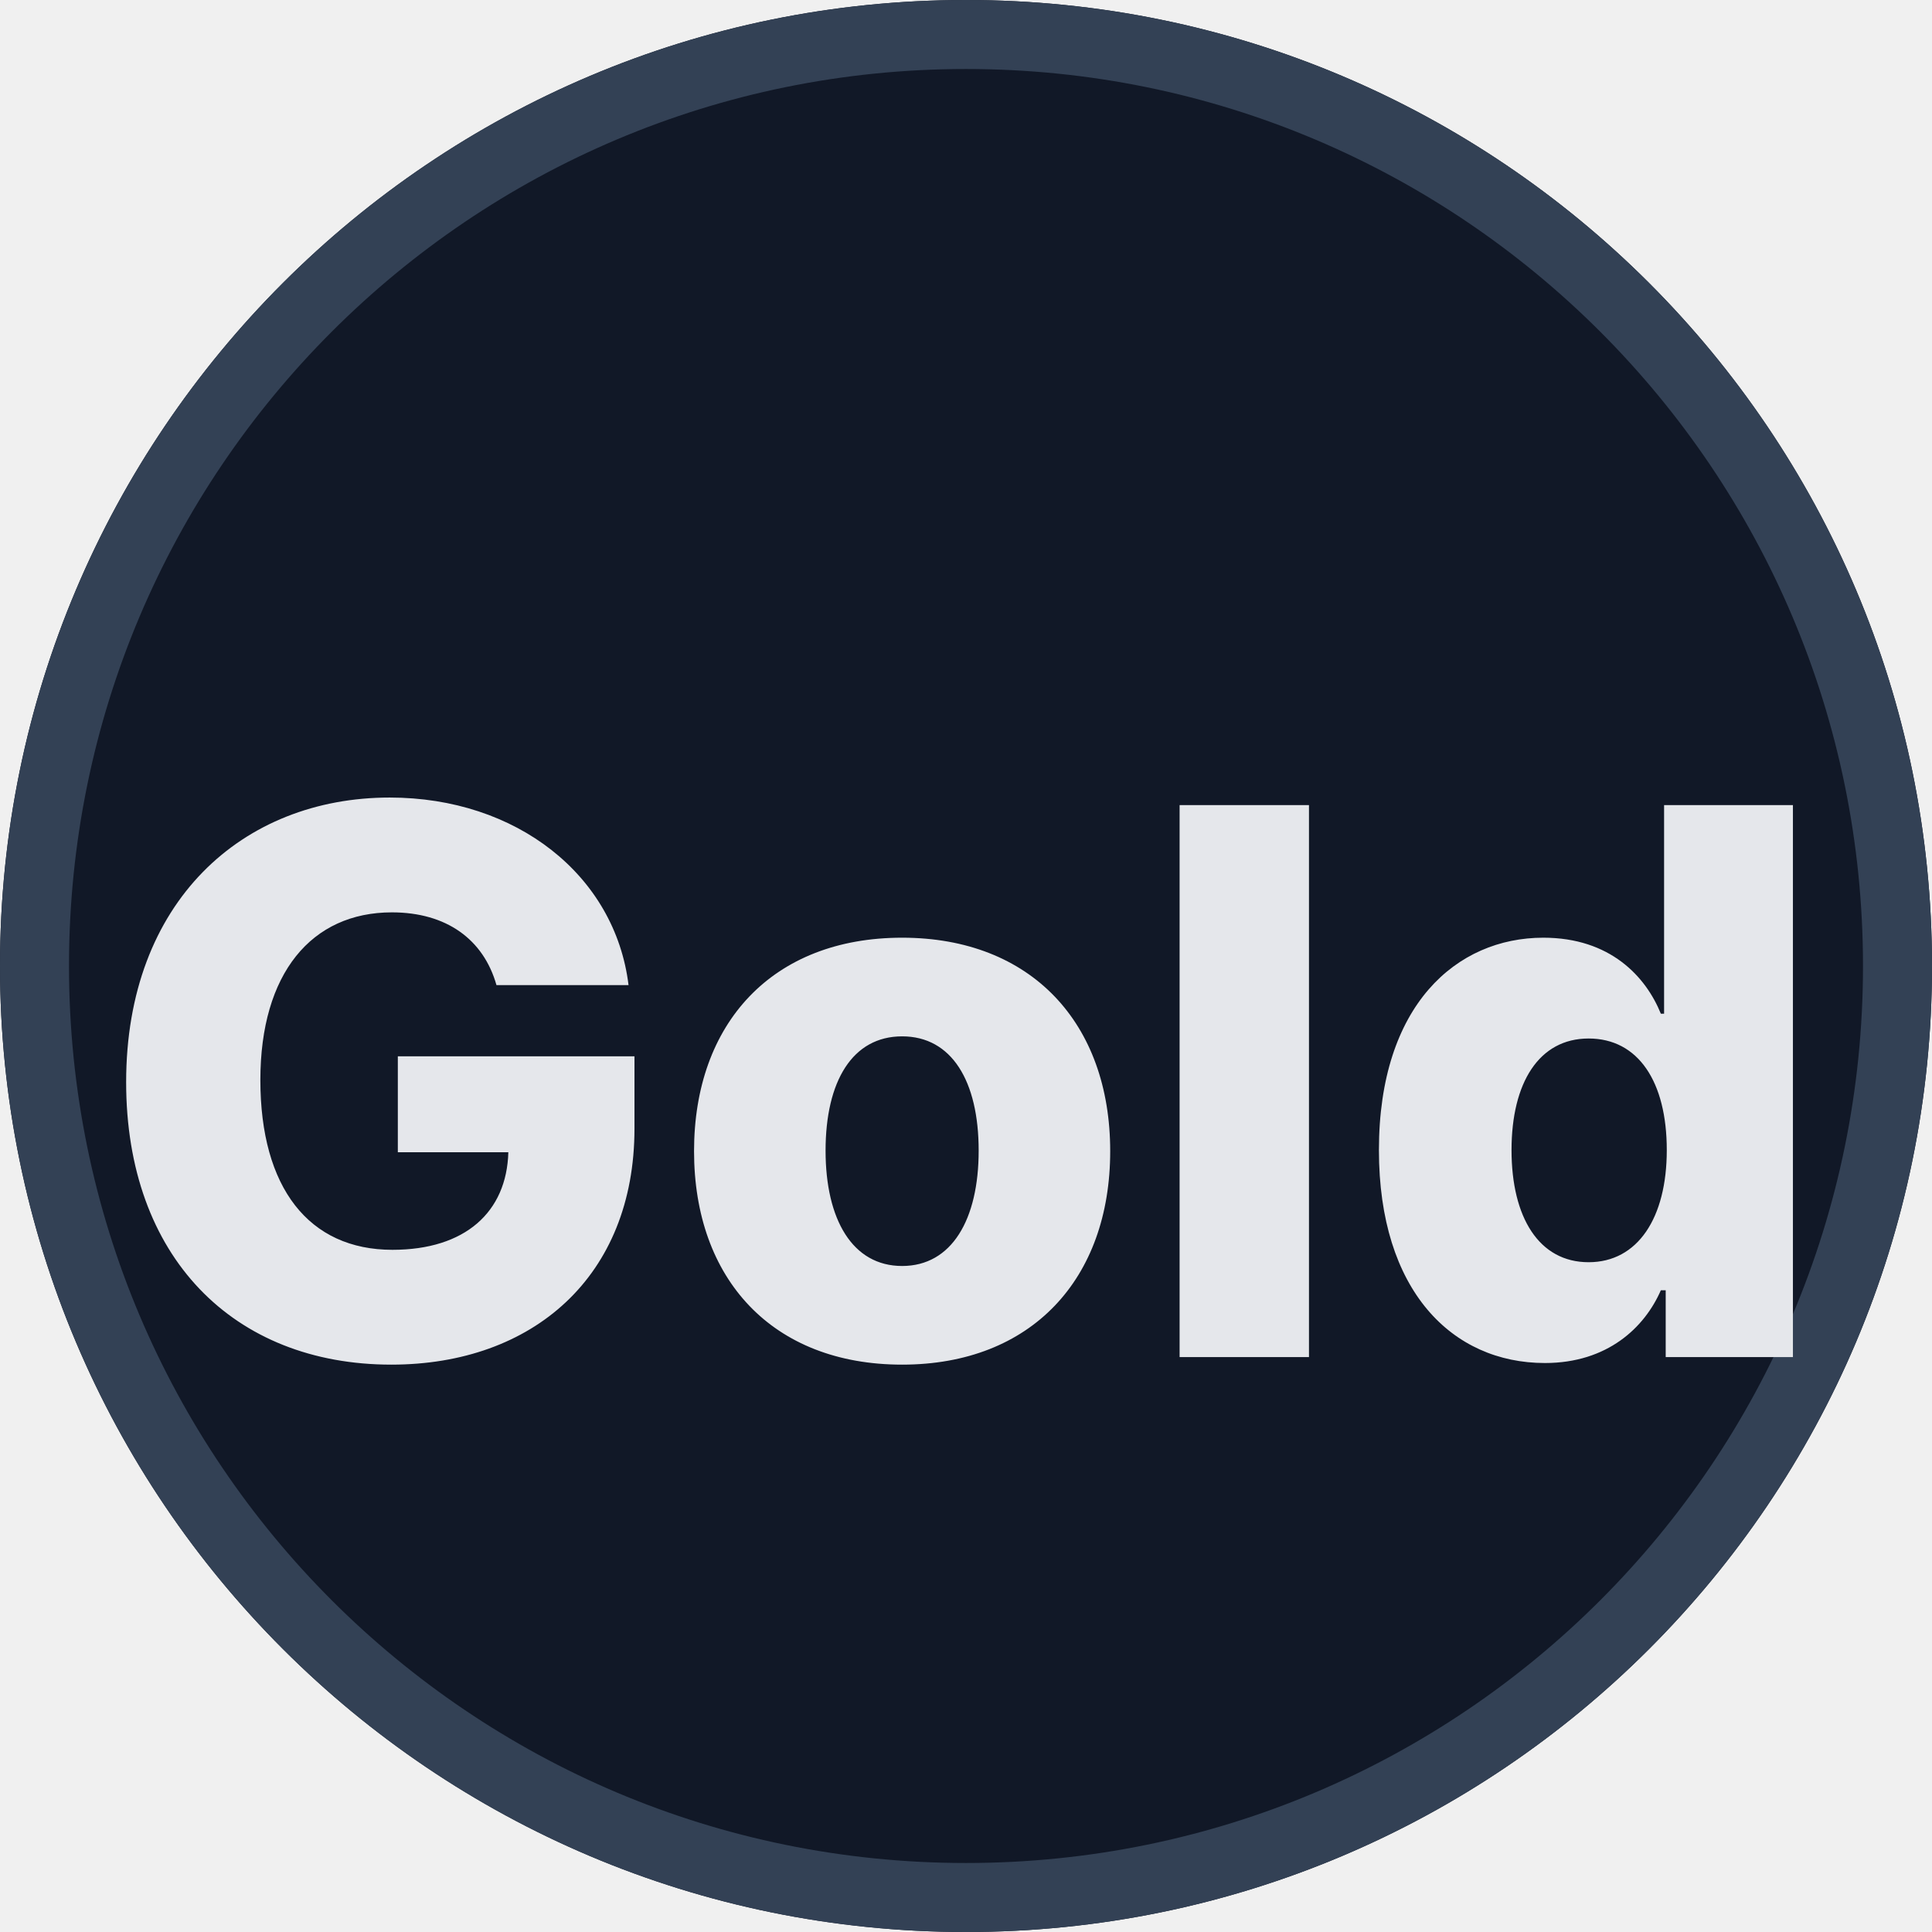
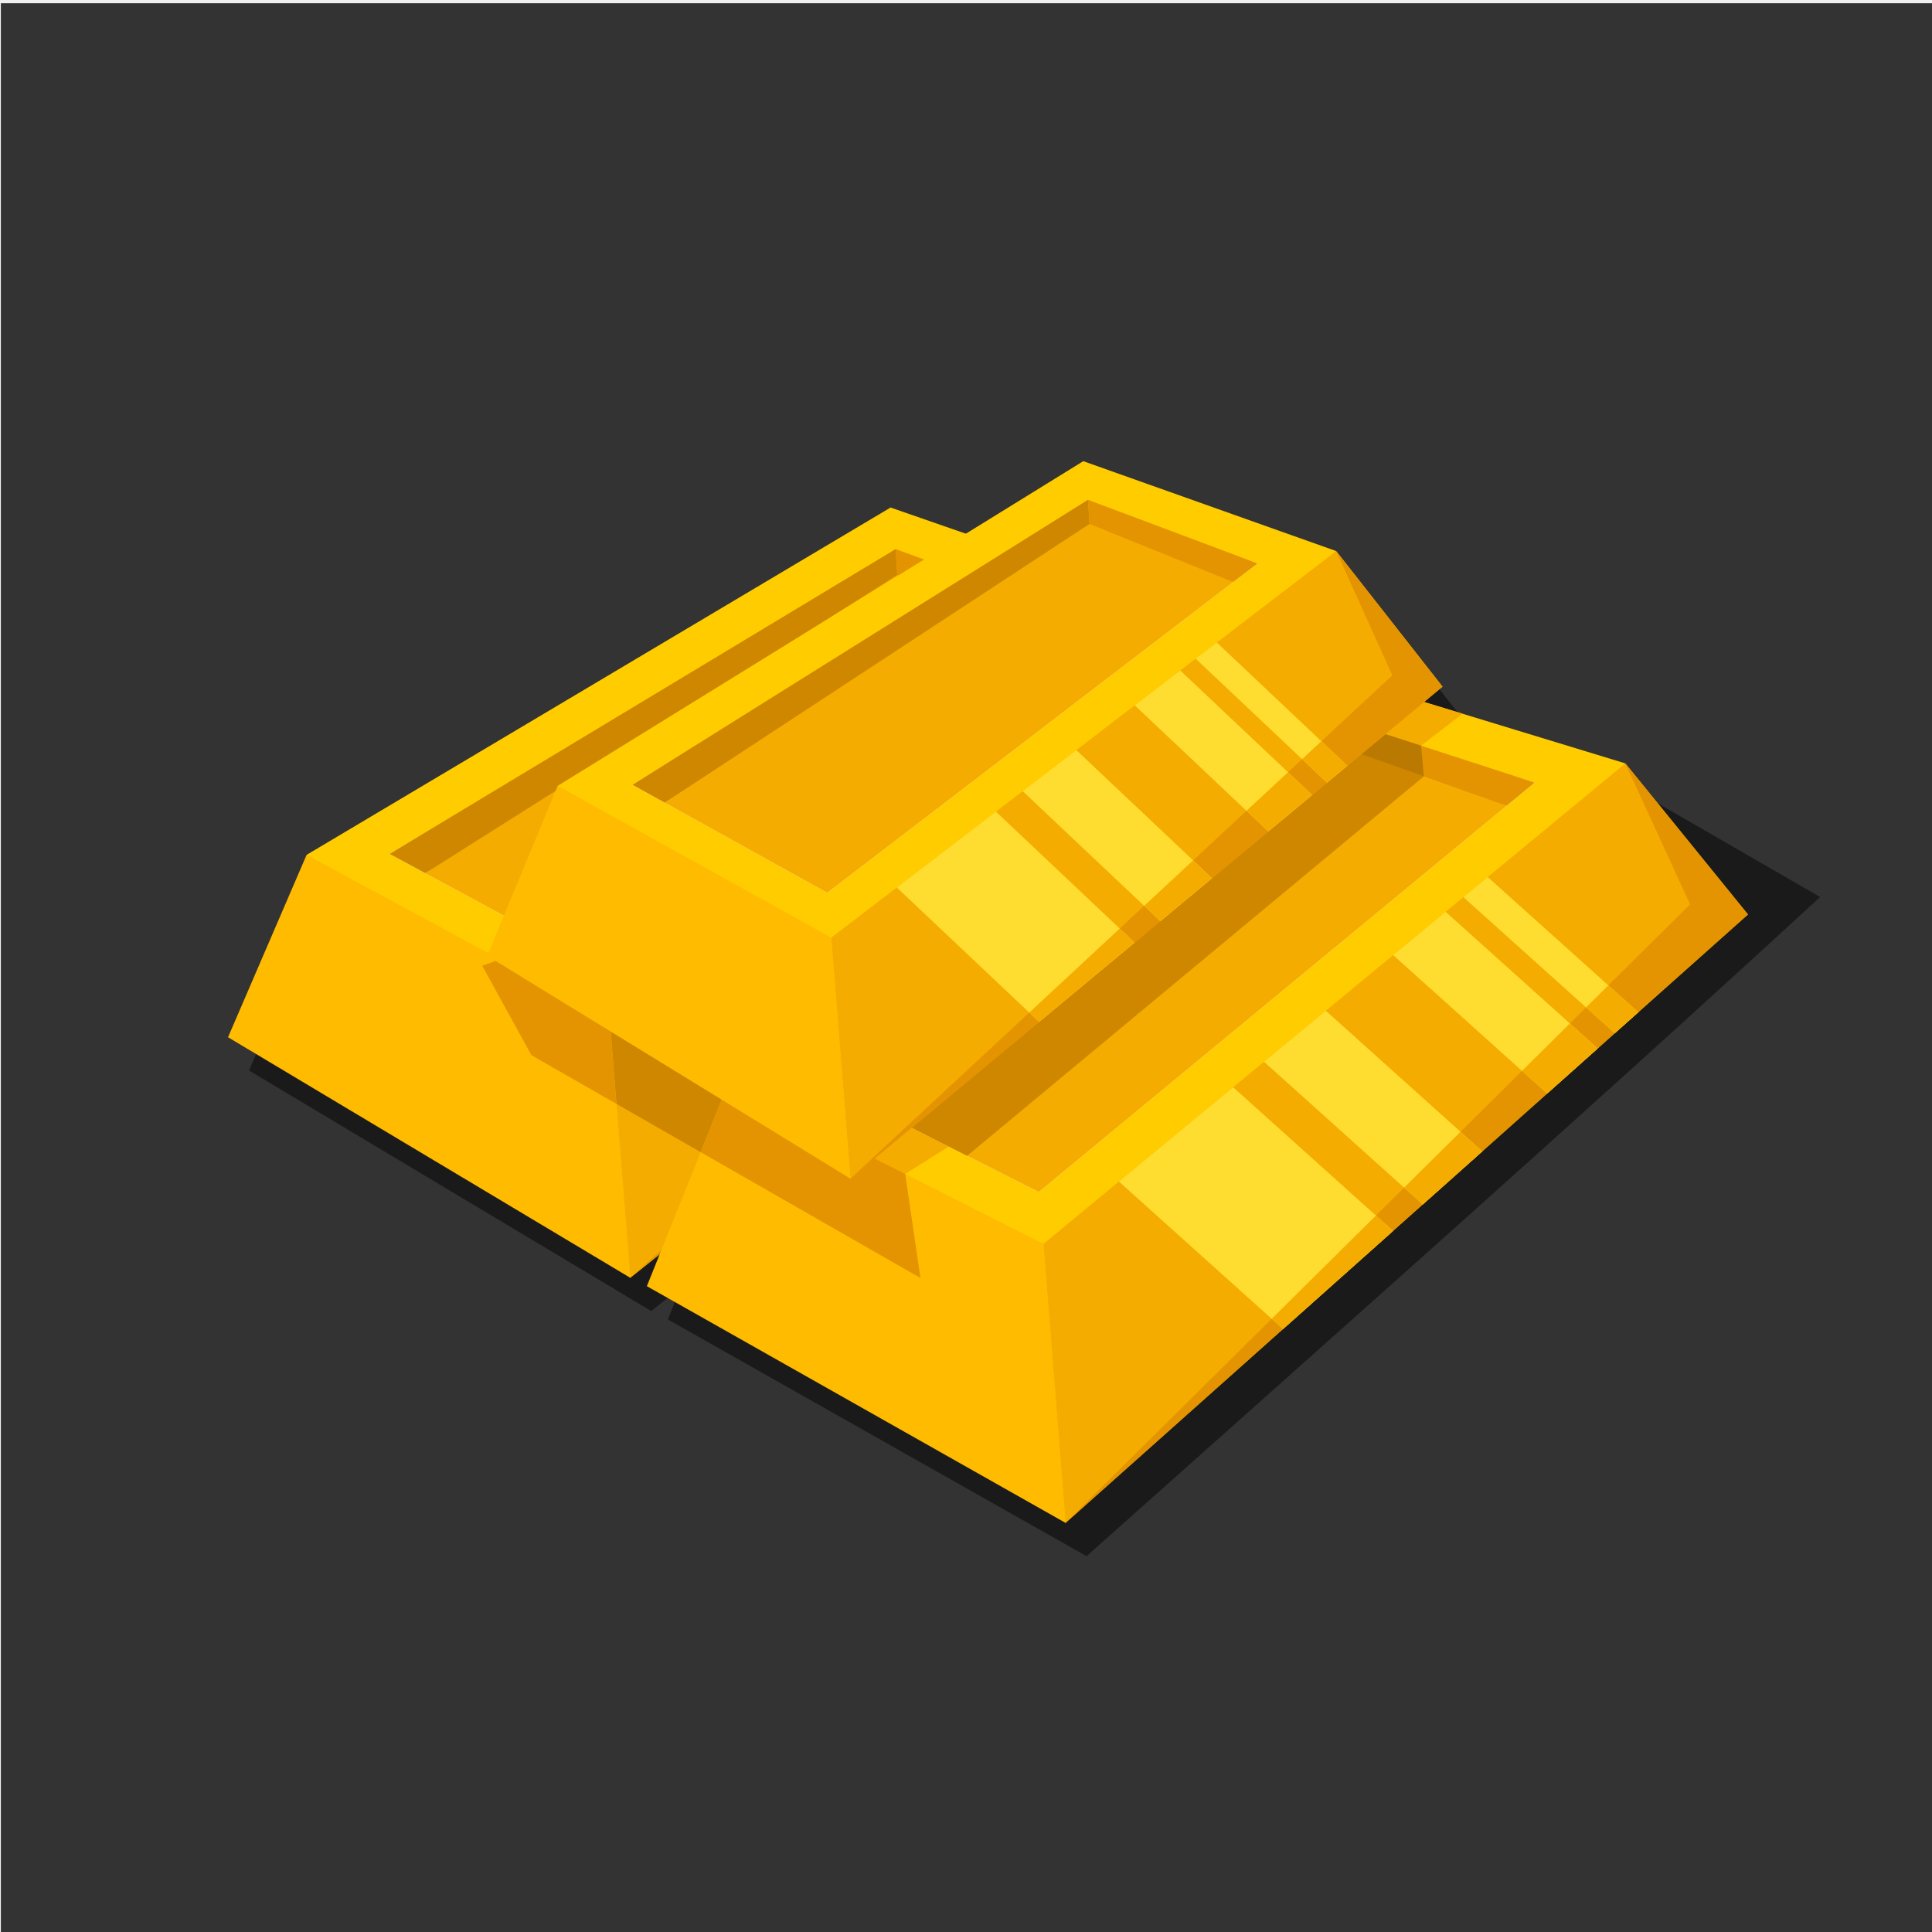
- <svg xmlns="http://www.w3.org/2000/svg" width="56" height="56" viewBox="0 0 56 56" role="img" aria-label="Gold">
-   <rect width="56" height="56" rx="28" fill="#111827" />
-   <rect x="1" y="1" width="54" height="54" rx="27" fill="none" stroke="#334155" stroke-width="2" />
-   <text x="28" y="31" dominant-baseline="middle" text-anchor="middle" fill="#e5e7eb" font-family="Inter, Arial, sans-serif" font-size="22" font-weight="800">Gold</text>
+ <svg xmlns="http://www.w3.org/2000/svg" version="1.1" id="svg9565" width="800" height="800" viewBox="0 0 800 800">
+   <defs id="defs9569">
+     <clipPath clipPathUnits="userSpaceOnUse" id="clipPath9583">
+       <path d="M 0,600 H 600 V 0 H 0 Z" id="path9581" />
+     </clipPath>
+   </defs>
+   <g id="g9573" transform="matrix(1.333333,0,0,-1.333333,0,800)">
+     <path d="M 0.271,0 H 600 V 599 H 0.271 Z" style="fill:#333333;fill-opacity:1;fill-rule:nonzero;stroke:none" id="path9575" />
+     <g id="g9577">
+       <g id="g9579" clip-path="url(#clipPath9583)">
+         <g id="g9585" transform="translate(306.4688,423.9248)">
+           <path d="m 0,0 -23.391,8.125 -181.347,-107.861 -24.402,-56.642 124.924,-74.711 9.123,7.303 -3.978,-9.903 130.043,-73.52 c 76.223,67.965 152.494,135.412 227.813,204.711 l -53.976,31.165 -50.56,15.422 v 0 l -11.949,3.645 5.735,4.765 -33.018,42.104 -78.556,27.922 z" style="fill:#1a1a1a;fill-opacity:1;fill-rule:evenodd;stroke:none" id="path9587" />
+         </g>
+         <g id="g9589" transform="translate(363.6357,412.1401)">
+           <path d="M 0,0 -87.066,30.241 -268.414,-77.62 -167.891,-208.974 Z" style="fill:#ffcc00;fill-opacity:1;fill-rule:evenodd;stroke:none" id="path9591" />
+         </g>
+         <g id="g9593" transform="translate(195.7446,203.166)">
+           <path d="m 0,0 -6.395,80.456 -94.127,50.899 -24.402,-56.642 z" style="fill:#ffbb00;fill-opacity:1;fill-rule:evenodd;stroke:none" id="path9595" />
+         </g>
+         <g id="g9597" transform="translate(191.4521,257.165)">
+           <path d="m 0,0 -2.102,26.457 -34.1,18.439 -5.49,-1.977 15.282,-27.792 z" style="fill:#e39400;fill-opacity:1;fill-rule:evenodd;stroke:none" id="path9599" />
+         </g>
+         <g id="g9601" transform="translate(189.3501,283.6221)">
+           <path d="M 0,0 174.286,128.518 210.797,83.177 6.395,-80.456 Z" style="fill:#f5ac00;fill-opacity:1;fill-rule:evenodd;stroke:none" id="path9603" />
+         </g>
+         <g id="g9605" transform="translate(189.3501,283.6221)">
+           <path d="M 0,0 81.424,60.043 196.155,101.36 210.797,83.177 43.925,-50.412 2.102,-26.457 Z" style="fill:#cf8700;fill-opacity:1;fill-rule:evenodd;stroke:none" id="path9607" />
+         </g>
+         <g id="g9609" transform="translate(336.5381,408.0923)">
+           <path d="m 0,0 -58.3,20.249 -157.262,-93.536 67.026,-36.243 z" style="fill:#ffffff;fill-opacity:1;fill-rule:evenodd;stroke:none" id="path9611" />
+         </g>
+         <g id="g9613" transform="translate(132.0635,328.8105)">
+           <path d="m 0,0 55.939,-30.248 140.12,103.325 -49.975,27.594 z" style="fill:#f5ac00;fill-opacity:1;fill-rule:evenodd;stroke:none" id="path9615" />
+         </g>
+         <g id="g9617" transform="translate(278.6675,421.4297)">
+           <path d="m 0,0 -0.52,8.051 -157.171,-94.675 11.087,-5.995 z" style="fill:#cf8700;fill-opacity:1;fill-rule:evenodd;stroke:none" id="path9619" />
+         </g>
+         <g id="g9621" transform="translate(278.6675,421.4297)">
+           <path d="m 0,0 -0.52,8.051 58.391,-21.388 -8.416,-6.205 z" style="fill:#e39400;fill-opacity:1;fill-rule:evenodd;stroke:none" id="path9623" />
+         </g>
+         <g id="g9625" transform="translate(363.6357,412.1401)">
+           <path d="m 0,0 19.219,-41.514 -187.11,-167.46 204.403,163.633 z" style="fill:#e39400;fill-opacity:1;fill-rule:evenodd;stroke:none" id="path9627" />
+         </g>
+         <g id="g9629" transform="translate(315.123,376.3677)">
+           <path d="m 0,0 7.288,5.374 44.869,-41.254 -7.021,-5.621 z m -21.025,-15.505 15.698,11.577 45.333,-41.68 -15.123,-12.106 z m -38.687,-28.527 47.328,-43.516 17.825,14.269 -46.65,42.89 z m -43.452,-32.041 34.201,25.22 47.669,-43.829 -32.947,-26.374 z" style="fill:#ffdd30;fill-opacity:1;fill-rule:evenodd;stroke:none" id="path9631" />
+         </g>
+         <g id="g9633" transform="translate(288.7241,286.3789)">
+           <path d="m 0,0 -31.232,-27.949 3.39,-3.118 32.947,26.374 z M 25.342,22.683 8.446,7.562 14.015,2.44 l 10.536,8.436 7.288,5.834 z m 32.767,29.325 8.296,-7.627 -15.123,-12.106 -7.51,6.904 z m 11.519,10.309 -6.656,-5.956 8.563,-7.873 7.021,5.621 z" style="fill:#f5ac00;fill-opacity:1;fill-rule:evenodd;stroke:none" id="path9635" />
+         </g>
+         <g id="g9637" transform="translate(504.7695,362.9243)">
+           <path d="M 0,0 -90.567,27.624 -278.693,-99.658 -173.838,-235.876 Z" style="fill:#ffcc00;fill-opacity:1;fill-rule:evenodd;stroke:none" id="path9639" />
+         </g>
+         <g id="g9641" transform="translate(454.209,378.3457)">
+           <path d="m 0,0 -40.007,12.203 -188.126,-127.282 35.702,-46.381 24.08,-13.791 -4.735,32.327 13.534,8.506 5.694,-2.881 141.821,117.835 -0.846,9.541 L 0.002,0 Z" style="fill:#f5ac00;fill-opacity:1;fill-rule:evenodd;stroke:none" id="path9643" />
+         </g>
+         <g id="g9645" transform="translate(330.9316,127.0479)">
+           <path d="m 0,0 -6.887,86.66 -97.968,49.559 -25.187,-62.699 z" style="fill:#ffbb00;fill-opacity:1;fill-rule:evenodd;stroke:none" id="path9647" />
+         </g>
+         <g id="g9649" transform="translate(281.1226,235.4219)">
+           <path d="M 0,0 -55.046,27.845 -63.515,6.764 4.735,-32.327 Z" style="fill:#e39400;fill-opacity:1;fill-rule:evenodd;stroke:none" id="path9651" />
+         </g>
+         <g id="g9653" transform="translate(324.0449,213.708)">
+           <path d="M 0,0 180.725,149.216 218.805,102.301 6.887,-86.66 Z" style="fill:#f5ac00;fill-opacity:1;fill-rule:evenodd;stroke:none" id="path9655" />
+         </g>
+         <g id="g9657" transform="translate(476.6221,356.9604)">
+           <path d="m 0,0 -60.645,18.498 -163.138,-110.377 69.761,-35.29 z" style="fill:#ffffff;fill-opacity:1;fill-rule:evenodd;stroke:none" id="path9659" />
+         </g>
+         <g id="g9661" transform="translate(264.3779,259.2432)">
+           <path d="M 0,0 58.222,-29.452 203.519,90.513 151.502,117.442 Z" style="fill:#f5ac00;fill-opacity:1;fill-rule:evenodd;stroke:none" id="path9663" />
+         </g>
+         <g id="g9665" transform="translate(294.6567,243.9277)">
+           <path d="m 0,0 5.694,-2.881 z m -30.279,15.315 35.973,-18.196 141.821,117.835 -0.39,4.394 -25.902,13.41 z" style="fill:#cf8700;fill-opacity:1;fill-rule:evenodd;stroke:none" id="path9667" />
+         </g>
+         <g id="g9669" transform="translate(416.4453,368.0059)">
+           <path d="m 0,0 -0.565,8.68 -163.041,-111.605 11.539,-5.838 z" style="fill:#cf8700;fill-opacity:1;fill-rule:evenodd;stroke:none" id="path9671" />
+         </g>
+         <g id="g9673" transform="translate(416.4453,368.0059)">
+           <path d="M 0,0 -0.565,8.68 60.177,-11.045 51.451,-18.25 Z" style="fill:#e39400;fill-opacity:1;fill-rule:evenodd;stroke:none" id="path9675" />
+         </g>
+         <g id="g9677" transform="translate(416.4453,368.0059)">
+           <path d="M 0,0 -0.565,8.68 24.881,0.417 25.727,-9.125 Z" style="fill:#ba7900;fill-opacity:1;fill-rule:evenodd;stroke:none" id="path9679" />
+         </g>
+         <g id="g9681" transform="translate(504.7695,362.9243)">
+           <path d="M 0,0 20.098,-43.786 -173.838,-235.876 38.08,-46.915 Z" style="fill:#e39400;fill-opacity:1;fill-rule:evenodd;stroke:none" id="path9683" />
+         </g>
+         <g id="g9685" transform="translate(454.4658,321.3896)">
+           <path d="m 0,0 7.557,6.24 46.751,-42.005 -7.28,-6.491 z M -21.803,-18.001 -5.524,-4.56 41.71,-46.999 26.031,-60.979 Z m -40.116,-33.121 49.315,-44.308 18.477,16.477 -48.605,43.672 z m -45.058,-37.202 35.465,29.282 49.668,-44.626 -34.157,-30.457 z" style="fill:#ffdd30;fill-opacity:1;fill-rule:evenodd;stroke:none" id="path9687" />
+         </g>
+         <g id="g9689" transform="translate(427.3027,222.5)">
+           <path d="m 0,0 -32.37,-32.061 3.532,-3.174 34.157,30.457 z M 26.267,26.018 8.755,8.674 14.559,3.46 25.48,13.199 33.036,19.936 Z M 60.229,59.657 68.873,51.891 53.194,37.91 45.37,44.94 Z m 11.94,11.825 -6.899,-6.832 8.921,-8.016 7.28,6.491 z" style="fill:#f5ac00;fill-opacity:1;fill-rule:evenodd;stroke:none" id="path9691" />
+         </g>
+         <g id="g9693" transform="translate(414.9775,428.8594)">
+           <path d="m 0,0 -78.557,27.922 -163.227,-100.839 90.919,-121.986 z" style="fill:#ffcc00;fill-opacity:1;fill-rule:evenodd;stroke:none" id="path9695" />
+         </g>
+         <g id="g9697" transform="translate(264.1123,233.9561)">
+           <path d="m 0,0 -5.95,74.858 -84.969,47.129 -21.866,-52.775 z" style="fill:#ffbb00;fill-opacity:1;fill-rule:evenodd;stroke:none" id="path9699" />
+         </g>
+         <g id="g9701" transform="translate(258.1626,308.8145)">
+           <path d="M 0,0 156.815,120.045 189.832,77.94 5.95,-74.858 Z" style="fill:#f5ac00;fill-opacity:1;fill-rule:evenodd;stroke:none" id="path9703" />
+         </g>
+         <g id="g9705" transform="translate(390.5576,425.0225)">
+           <path d="m 0,0 -52.601,18.697 -141.547,-87.446 60.505,-33.559 z" style="fill:#ffffff;fill-opacity:1;fill-rule:evenodd;stroke:none" id="path9707" />
+         </g>
+         <g id="g9709" transform="translate(206.4175,350.7222)">
+           <path d="M 0,0 50.497,-28.007 176.57,68.504 131.455,94.057 Z" style="fill:#f5ac00;fill-opacity:1;fill-rule:evenodd;stroke:none" id="path9711" />
+         </g>
+         <g id="g9713" transform="translate(338.3604,437.2876)">
+           <path d="m 0,0 -0.487,7.492 -141.464,-88.506 10.008,-5.551 z" style="fill:#cf8700;fill-opacity:1;fill-rule:evenodd;stroke:none" id="path9715" />
+         </g>
+         <g id="g9717" transform="translate(338.3604,437.2876)">
+           <path d="m 0,0 -0.487,7.492 52.684,-19.757 -7.57,-5.796 z" style="fill:#e39400;fill-opacity:1;fill-rule:evenodd;stroke:none" id="path9719" />
+         </g>
+         <g id="g9721" transform="translate(414.9775,428.8594)">
+           <path d="M 0,0 17.42,-38.587 -150.865,-194.903 33.018,-42.104 Z" style="fill:#e39400;fill-opacity:1;fill-rule:evenodd;stroke:none" id="path9723" />
+         </g>
+         <g id="g9725" transform="translate(371.3271,395.4448)">
+           <path d="m 0,0 6.558,5.02 40.543,-38.279 -6.317,-5.248 z M -18.918,-14.483 -4.793,-3.669 36.168,-42.343 22.564,-53.647 Z m -34.807,-26.646 42.764,-40.377 16.032,13.324 -42.15,39.797 z m -39.097,-29.929 30.773,23.557 43.072,-40.667 -29.639,-24.628 z" style="fill:#ffdd30;fill-opacity:1;fill-rule:evenodd;stroke:none" id="path9727" />
+         </g>
+         <g id="g9729" transform="translate(347.7363,311.6323)">
+           <path d="m 0,0 -28.088,-26.091 3.063,-2.893 29.638,24.629 z M 22.792,21.172 7.598,7.058 12.63,2.307 l 9.478,7.876 6.554,5.447 z M 52.263,48.547 59.759,41.47 46.154,30.165 39.37,36.571 Z m 10.36,9.623 -5.985,-5.56 7.737,-7.305 6.316,5.249 z" style="fill:#f5ac00;fill-opacity:1;fill-rule:evenodd;stroke:none" id="path9731" />
+         </g>
+       </g>
+     </g>
+   </g>
</svg>
